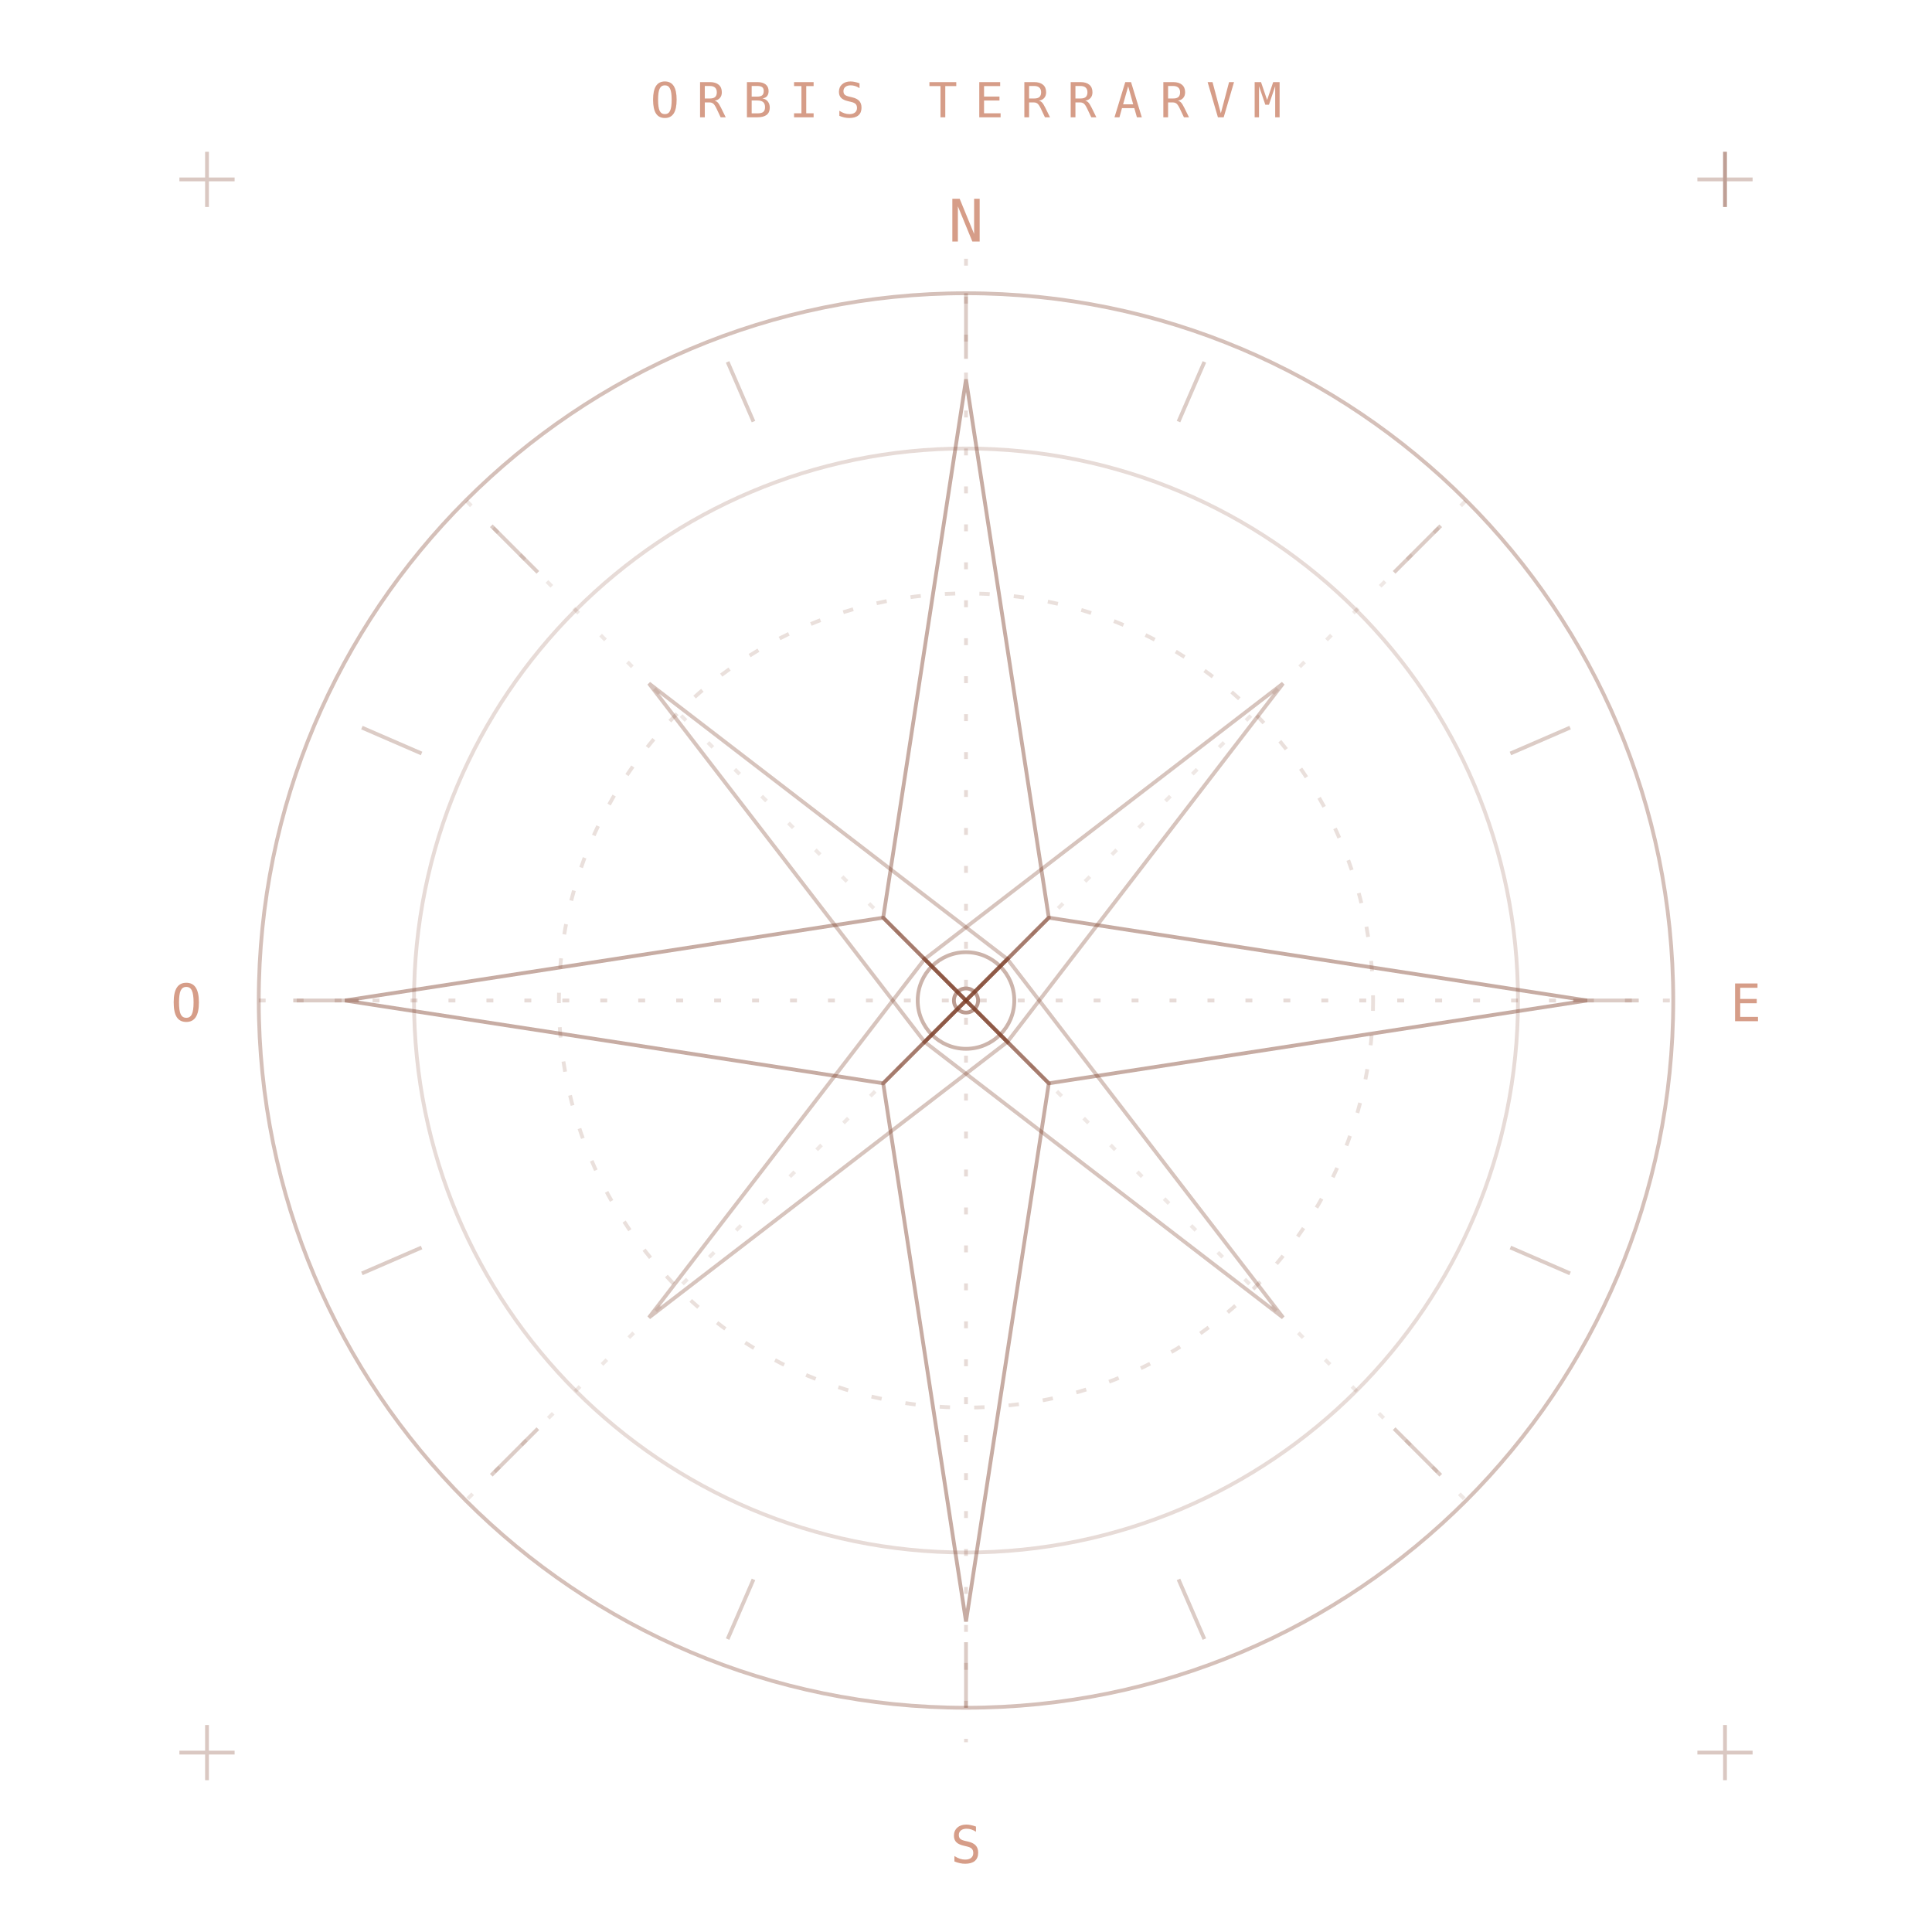
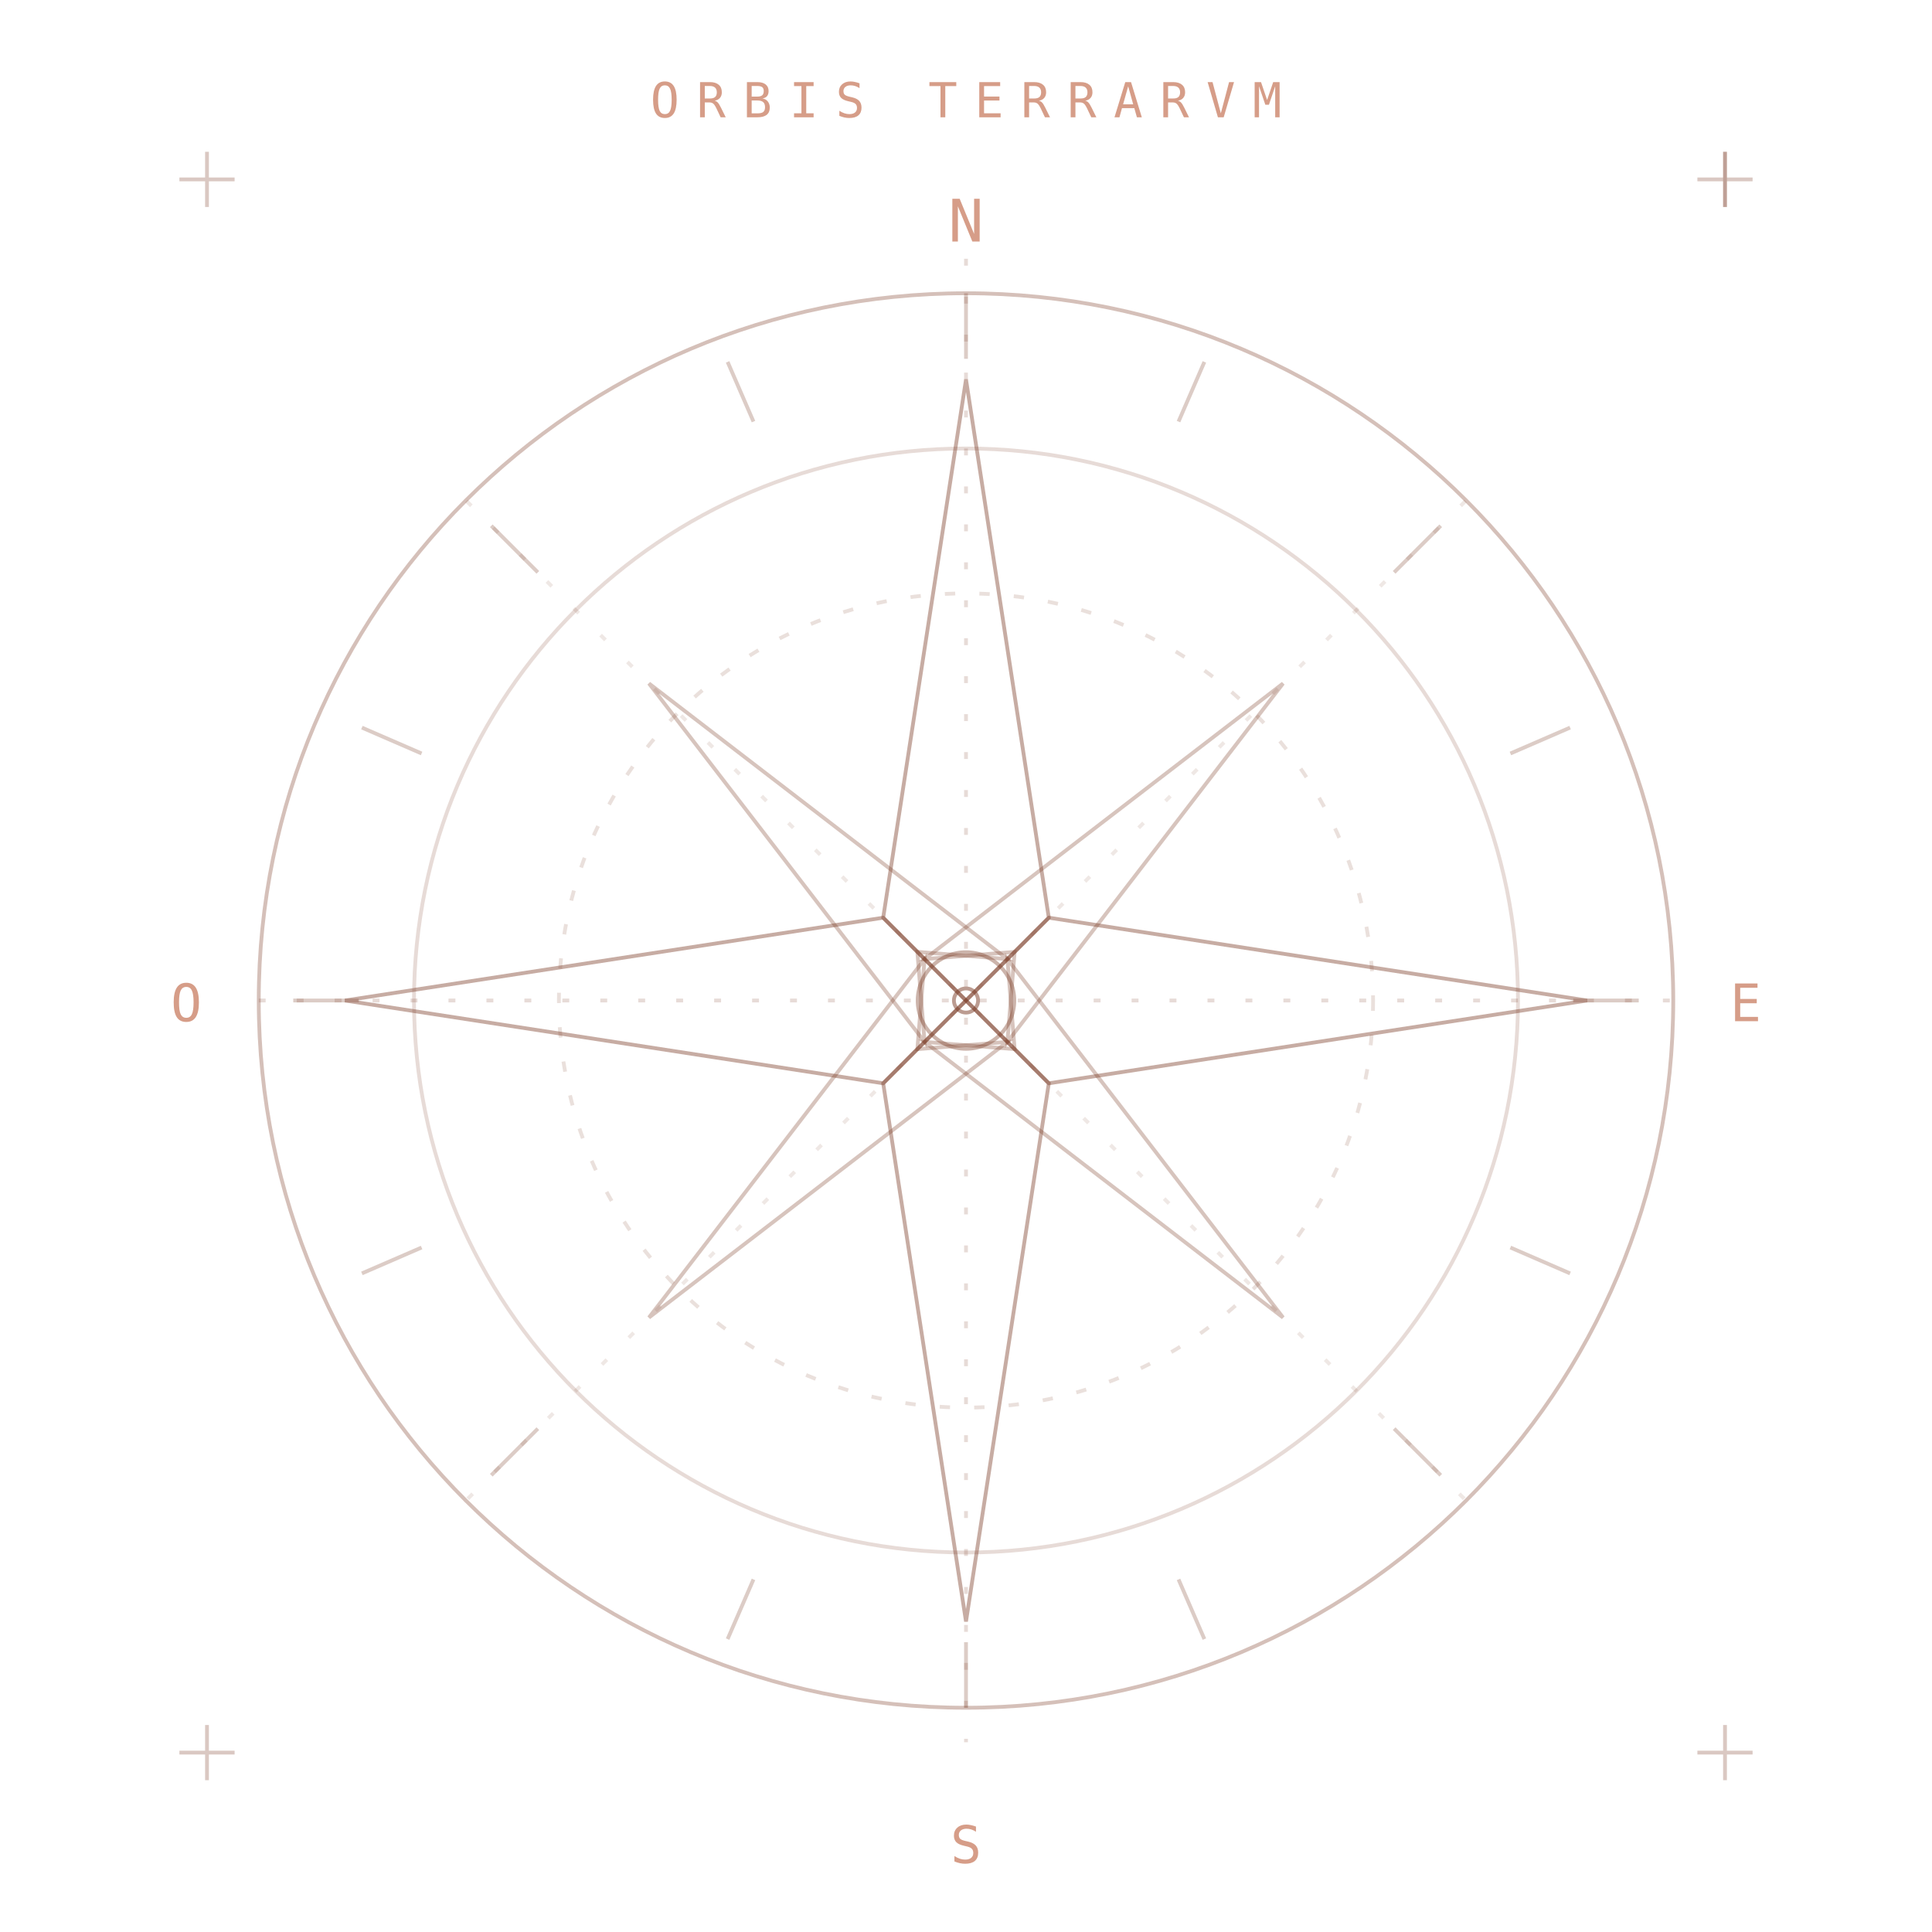
<svg xmlns="http://www.w3.org/2000/svg" viewBox="0 0 560 560" fill="none">
  <g stroke="#7A3B24" stroke-width="1.1" stroke-opacity=".30">
    <circle cx="280" cy="290" r="205" stroke-opacity=".32" />
    <circle cx="280" cy="290" r="160" stroke-opacity=".18" />
    <circle cx="280" cy="290" r="118" stroke-opacity=".16" stroke-dasharray="3 7" />
    <g stroke-opacity=".26">
      <path d="M280 85 V104 M475 290 H456 M280 495 V476 M85 290 H104" />
      <path d="M417.6 152.4 L404.1 165.9 M417.6 427.6 L404.1 414.1 M142.4 427.6 L155.9 414.1 M142.4 152.4 L155.9 165.9" />
      <path d="M349.1 104.9 L341.6 122.2 M455.1 210.9 L437.8 218.4 M455.1 369.1 L437.8 361.6 M349.1 475.1 L341.6 457.8 M210.9 475.1 L218.4 457.8 M104.9 369.1 L122.2 361.6 M104.9 210.9 L122.2 218.4 M210.9 104.9 L218.4 122.2" />
    </g>
    <path d="M280 75 V505 M75 290 H485" stroke-opacity=".18" stroke-dasharray="2 9" />
    <path d="M135.2 145.2 L424.8 434.8 M424.8 145.2 L135.2 434.8" stroke-opacity=".12" stroke-dasharray="2 9" />
    <g stroke-opacity=".42">
      <path d="M280 110 L304 266 L280 290 L256 266 Z" />
      <path d="M280 470 L256 314 L280 290 L304 314 Z" />
      <path d="M460 290 L304 314 L280 290 L304 266 Z" />
      <path d="M100 290 L256 266 L280 290 L256 314 Z" />
    </g>
    <g stroke-opacity=".30">
-       <path d="M371.9 198.1 L292 302 L280 290 L268 278 Z" />
-       <path d="M371.9 381.9 L268 302 L280 290 L292 278 Z" />
-       <path d="M188.1 381.9 L268 278 L280 290 L292 302 Z" />
-       <path d="M188.1 198.1 L292 278 L280 290 L268 302 Z" />
+       <path d="M371.9 198.1 L292 302 L294.1 275.9 L268 278 Z" />
+       <path d="M371.9 381.9 L268 302 L294.1 304.1 L292 278 Z" />
+       <path d="M188.1 381.9 L268 278 L265.9 304.1 L292 302 Z" />
+       <path d="M188.1 198.1 L292 278 L265.9 275.9 L268 302 Z" />
    </g>
    <circle cx="280" cy="290" r="14" stroke-opacity=".38" />
    <circle cx="280" cy="290" r="3.5" stroke-opacity=".5" />
    <g stroke-opacity=".28">
      <path d="M52 52 h16 M60 44 v16" />
      <path d="M492 52 h16 M500 44 v16" />
      <path d="M52 508 h16 M500 44 v16 M492 508 h16 M60 500 v16 M500 500 v16" />
    </g>
  </g>
  <g font-family="ui-monospace, Consolas, monospace" fill="#BA5C3A" fill-opacity=".6">
    <text x="280" y="70" text-anchor="middle" font-size="17" letter-spacing="4">N</text>
    <text x="506" y="296" text-anchor="middle" font-size="15" letter-spacing="3">E</text>
    <text x="280" y="540" text-anchor="middle" font-size="15" letter-spacing="3">S</text>
    <text x="54" y="296" text-anchor="middle" font-size="15" letter-spacing="3">O</text>
    <text x="280" y="34" text-anchor="middle" font-size="14" letter-spacing="5">ORBIS TERRARVM</text>
  </g>
</svg>
